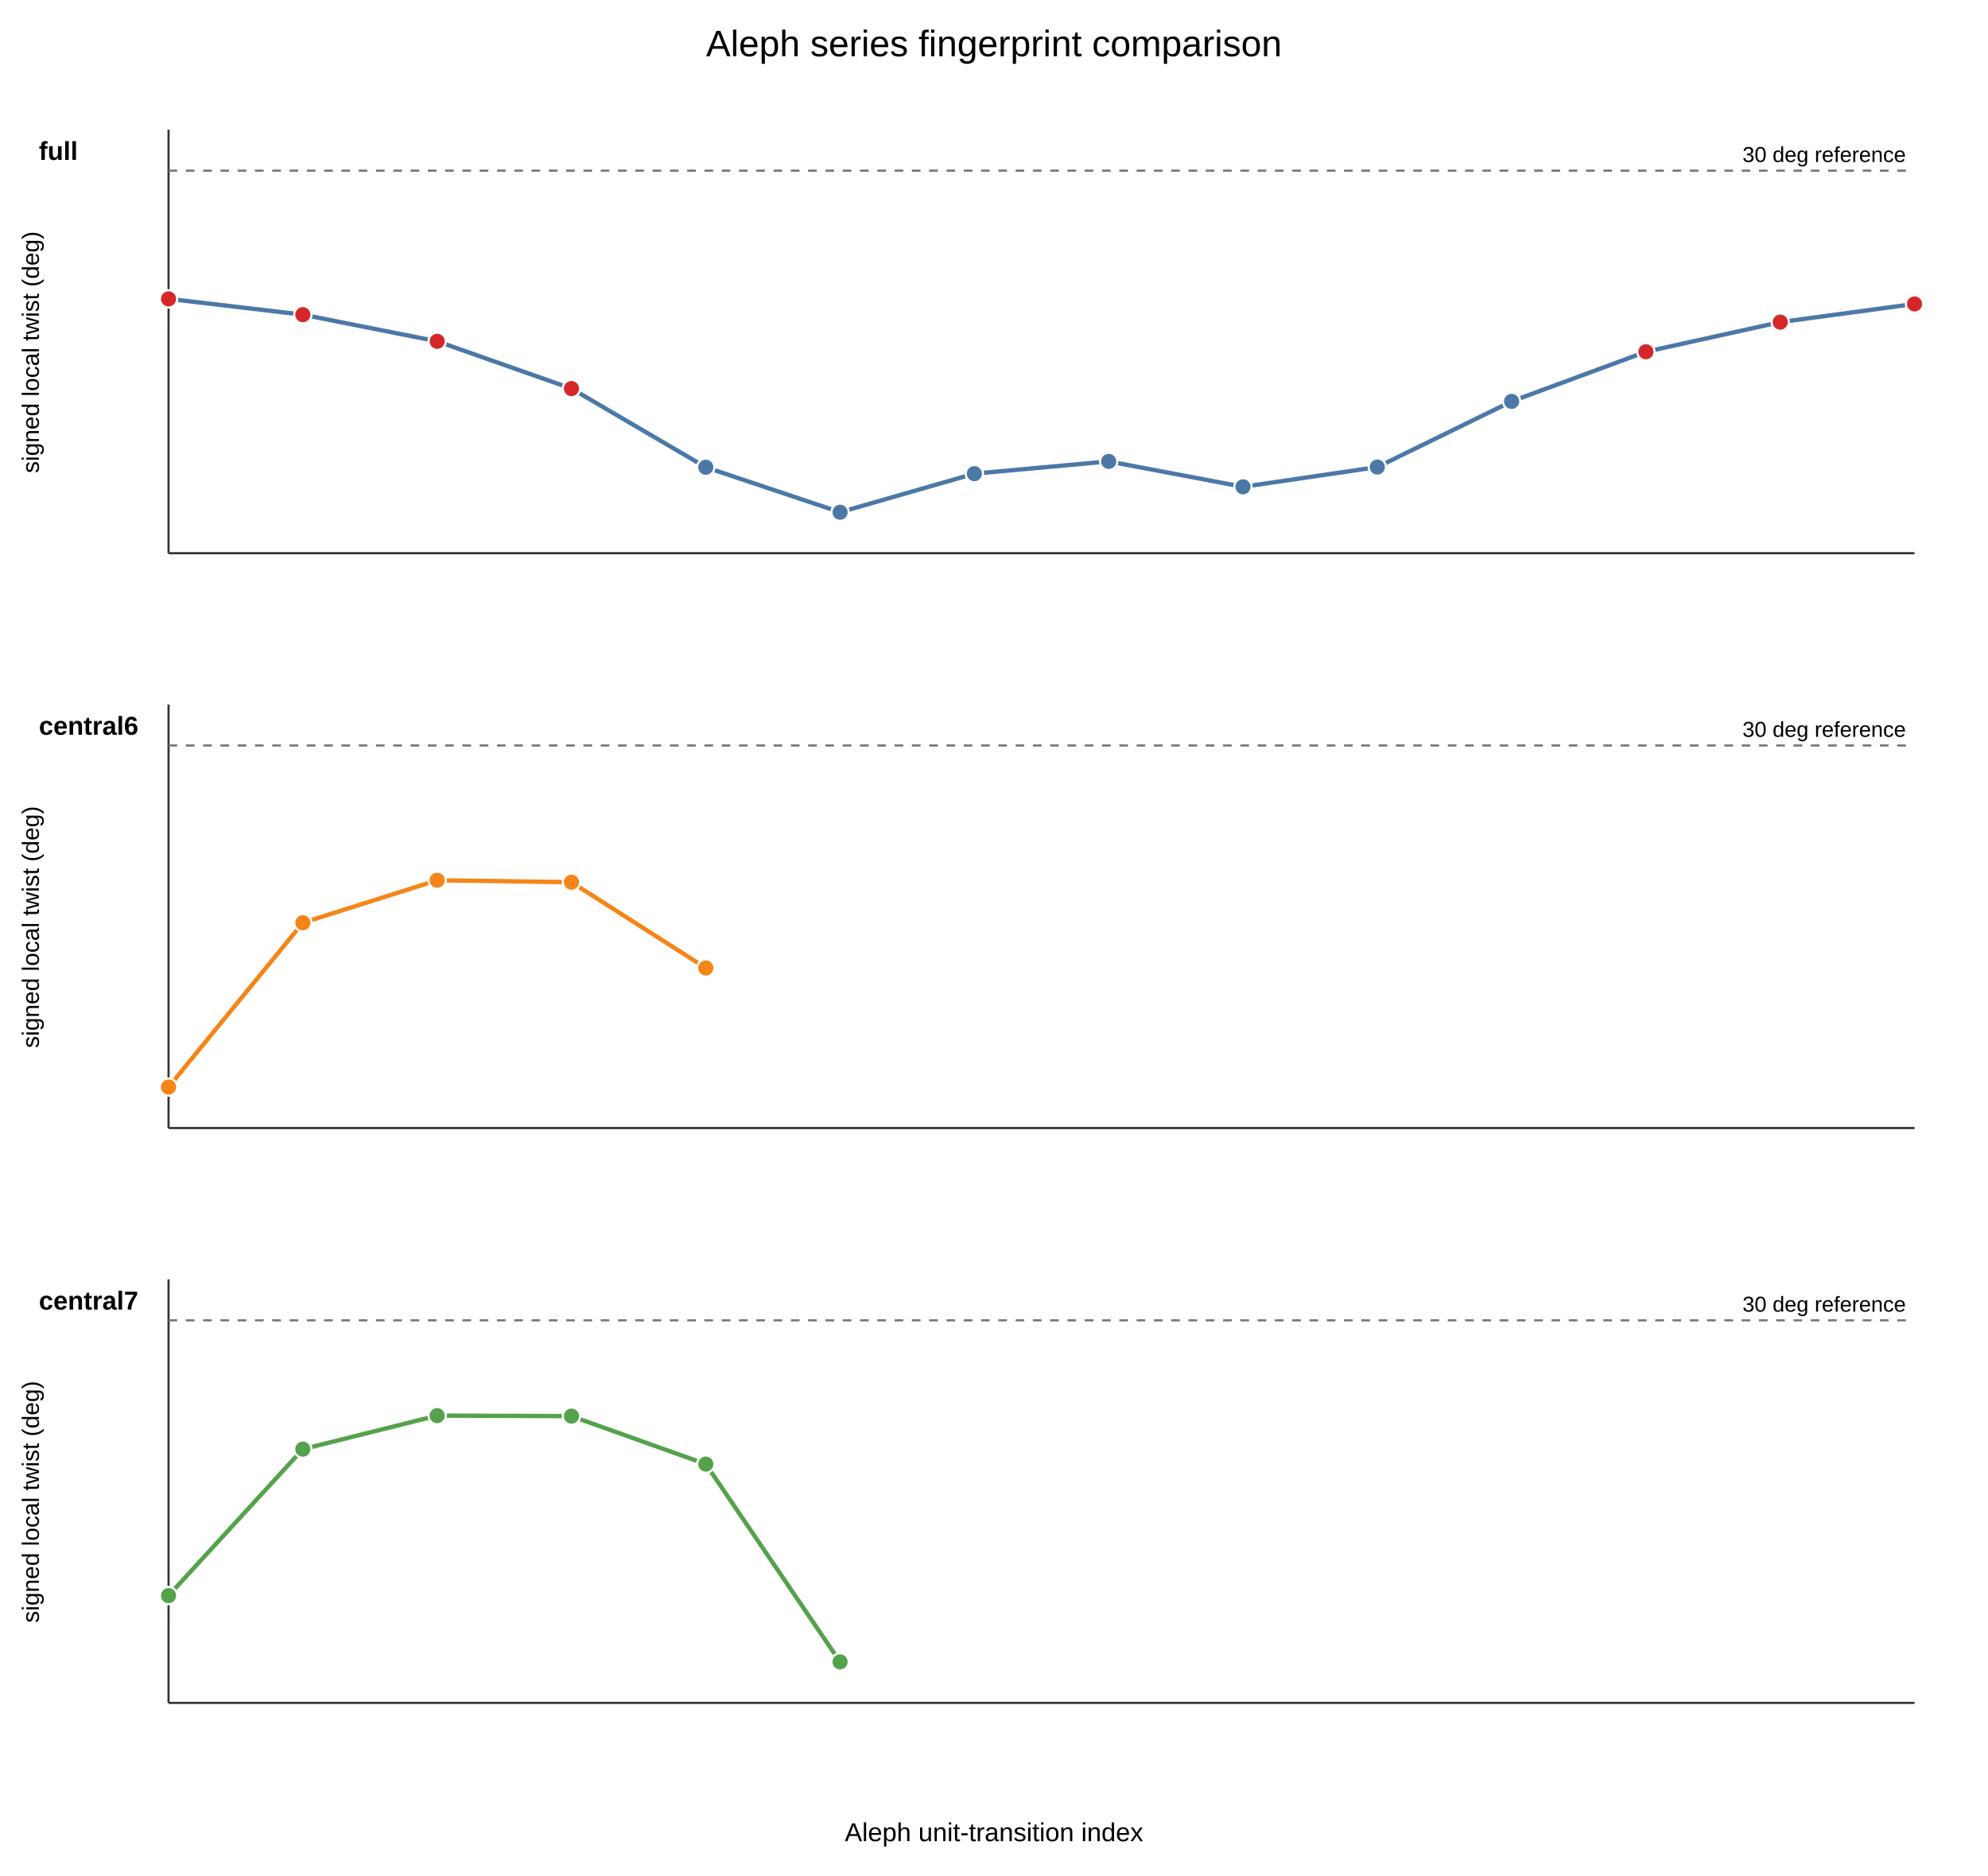
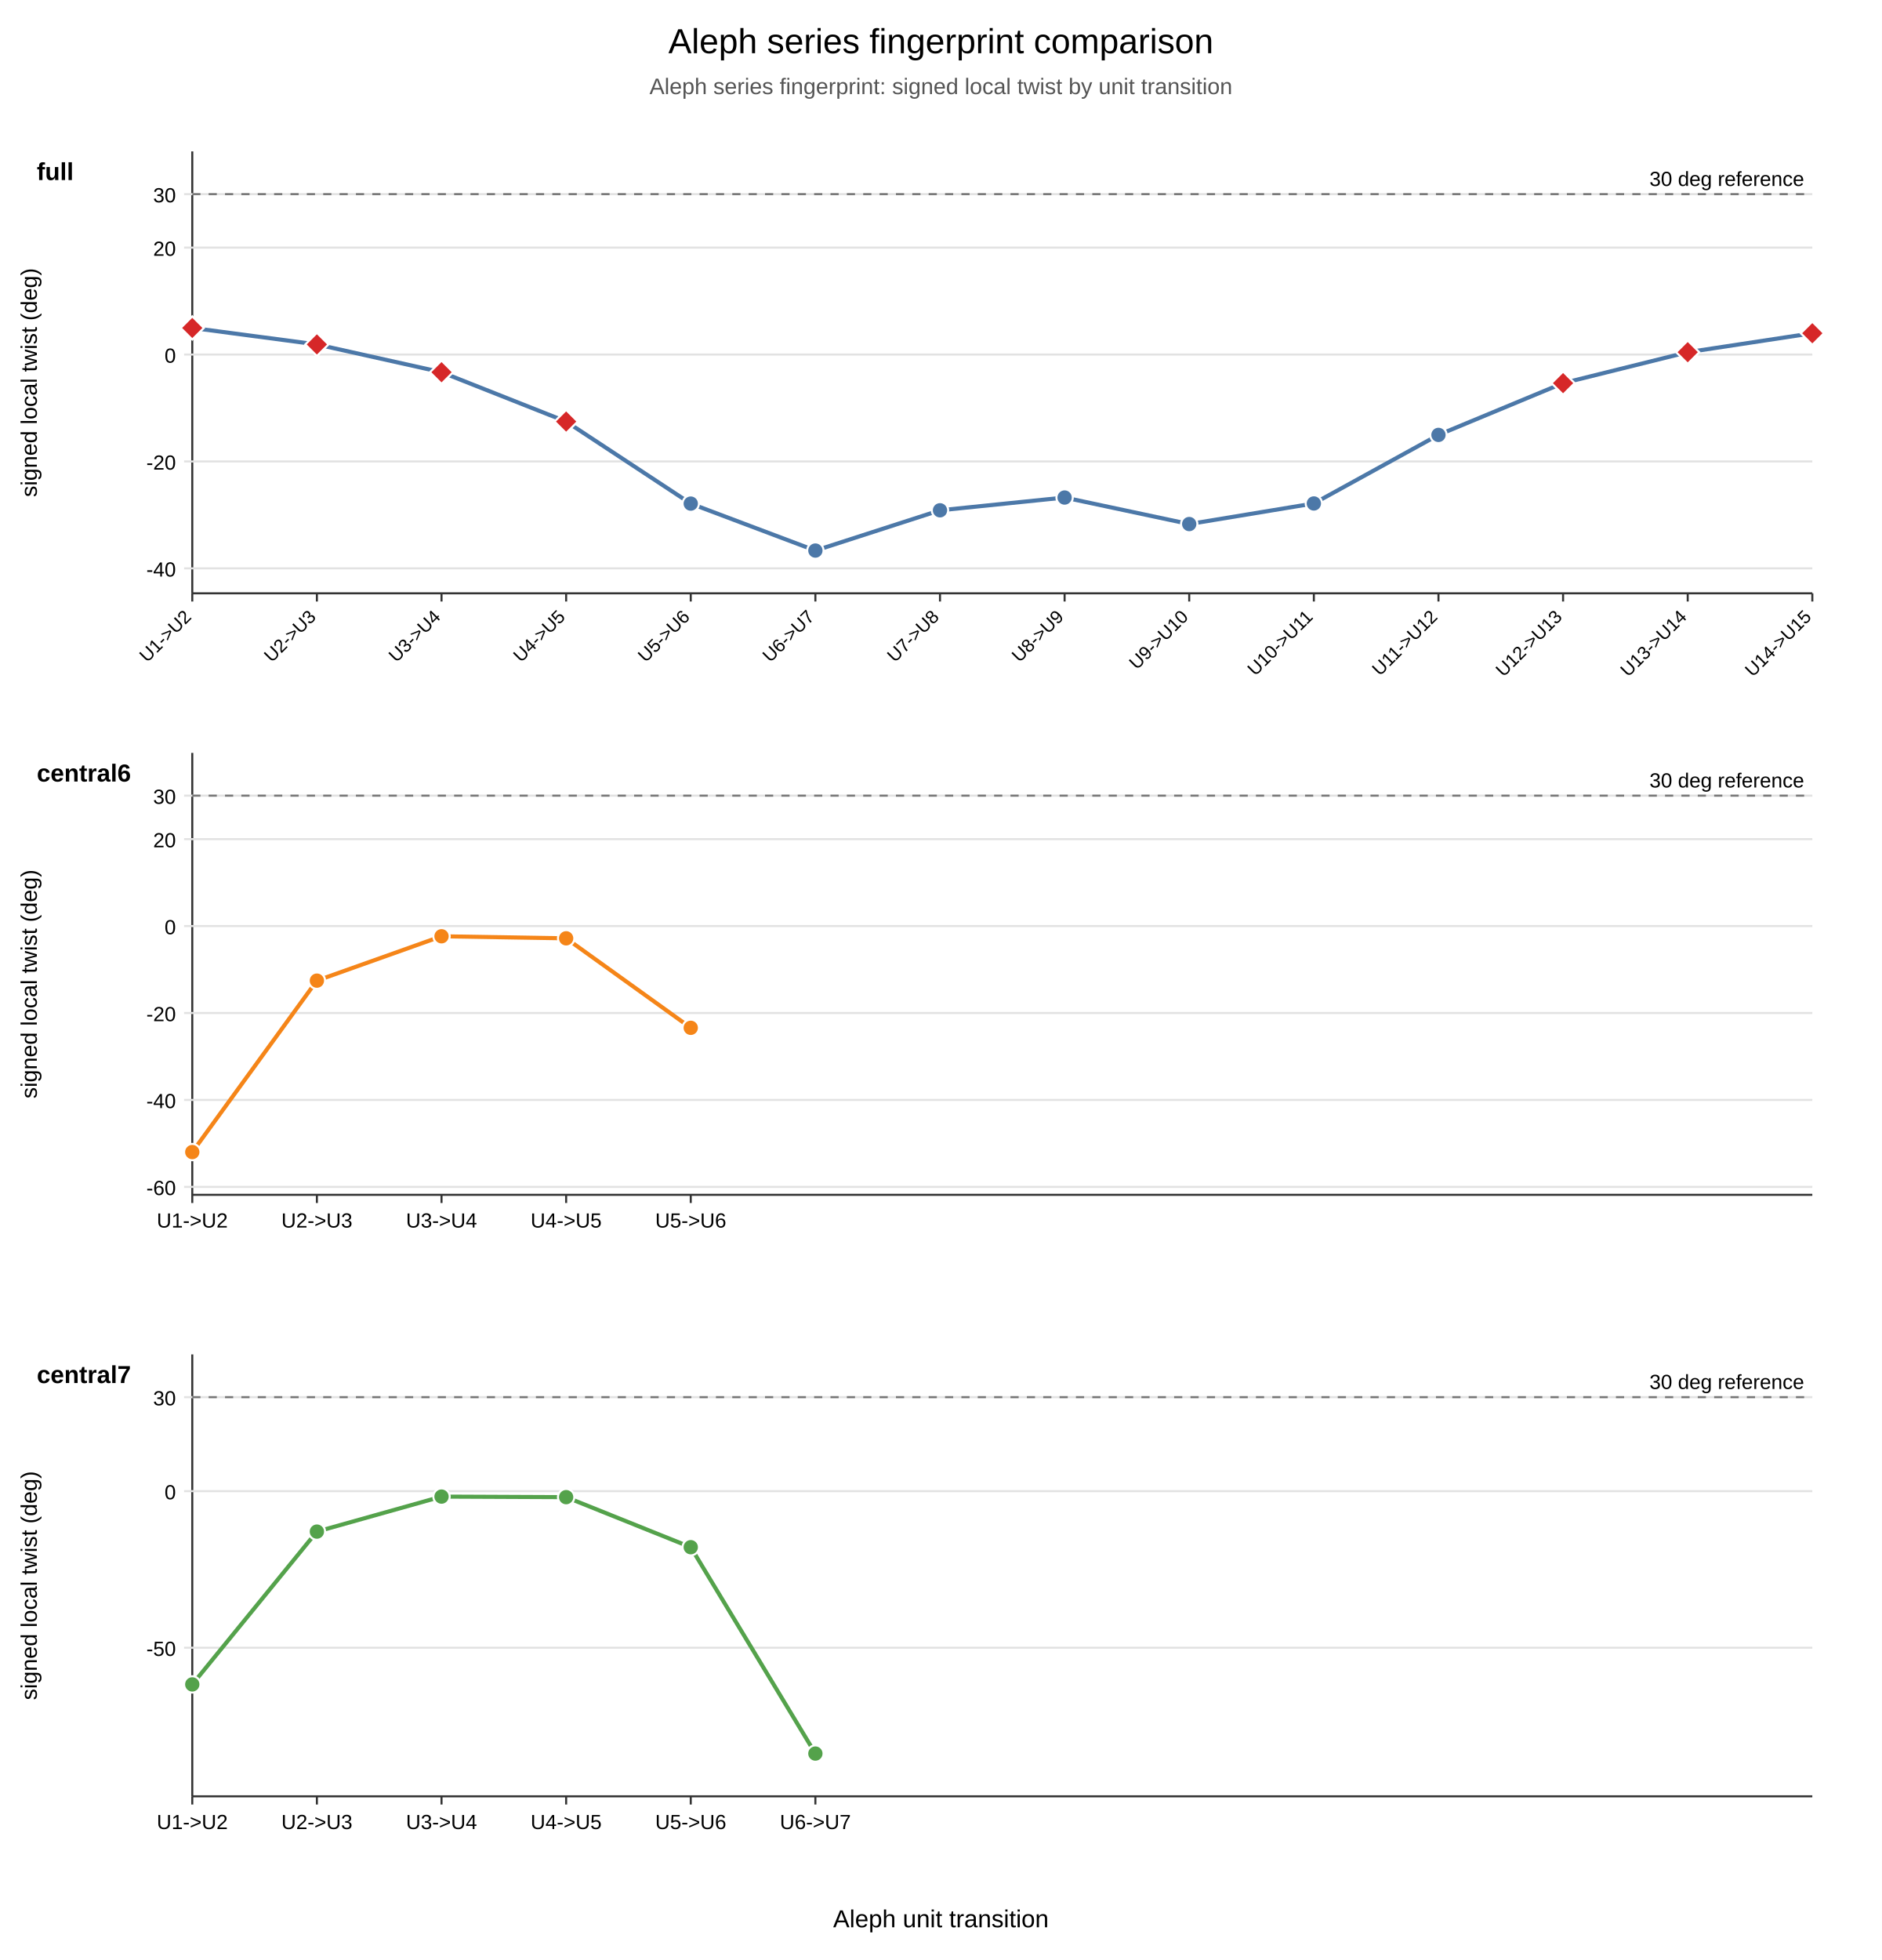
- <svg xmlns="http://www.w3.org/2000/svg" width="920" height="868" viewBox="0 0 920 868">
+ <svg xmlns="http://www.w3.org/2000/svg" width="920" height="958" viewBox="0 0 920 958">
  <rect width="100%" height="100%" fill="white" />
  <text x="460" y="26" text-anchor="middle" font-family="Arial" font-size="17">Aleph series fingerprint comparison</text>
-   <line x1="78" y1="60" x2="78" y2="256" stroke="#333" />
-   <line x1="78" y1="256" x2="886" y2="256" stroke="#333" />
-   <text x="18" y="74" font-family="Arial" font-size="12" font-weight="bold">full</text>
-   <line x1="78" y1="78.97" x2="886" y2="78.97" stroke="#777" stroke-dasharray="4 4" />
-   <text x="882" y="74.97" text-anchor="end" font-family="Arial" font-size="10">30 deg reference</text>
-   <polyline points="78.00,138.30 140.15,145.61 202.31,157.94 264.46,179.81 326.62,216.21 388.77,237.03 450.92,219.18 513.08,213.51 575.23,225.27 637.38,216.14 699.54,185.74 761.69,162.78 823.85,149.05 886.00,140.65" fill="none" stroke="#4c78a8" stroke-width="2" />
-   <circle cx="78.00" cy="138.30" r="4" fill="#d62728" stroke="white" stroke-width="1" />
-   <circle cx="140.15" cy="145.61" r="4" fill="#d62728" stroke="white" stroke-width="1" />
-   <circle cx="202.31" cy="157.94" r="4" fill="#d62728" stroke="white" stroke-width="1" />
-   <circle cx="264.46" cy="179.81" r="4" fill="#d62728" stroke="white" stroke-width="1" />
-   <circle cx="326.62" cy="216.21" r="4" fill="#4c78a8" stroke="white" stroke-width="1" />
-   <circle cx="388.77" cy="237.03" r="4" fill="#4c78a8" stroke="white" stroke-width="1" />
-   <circle cx="450.92" cy="219.18" r="4" fill="#4c78a8" stroke="white" stroke-width="1" />
-   <circle cx="513.08" cy="213.51" r="4" fill="#4c78a8" stroke="white" stroke-width="1" />
-   <circle cx="575.23" cy="225.27" r="4" fill="#4c78a8" stroke="white" stroke-width="1" />
-   <circle cx="637.38" cy="216.14" r="4" fill="#4c78a8" stroke="white" stroke-width="1" />
-   <circle cx="699.54" cy="185.74" r="4" fill="#4c78a8" stroke="white" stroke-width="1" />
-   <circle cx="761.69" cy="162.78" r="4" fill="#d62728" stroke="white" stroke-width="1" />
-   <circle cx="823.85" cy="149.05" r="4" fill="#d62728" stroke="white" stroke-width="1" />
-   <circle cx="886.00" cy="140.65" r="4" fill="#d62728" stroke="white" stroke-width="1" />
-   <text x="18" y="163" text-anchor="middle" font-family="Arial" font-size="11" transform="rotate(-90 18,163)">signed local twist (deg)</text>
-   <line x1="78" y1="326" x2="78" y2="522" stroke="#333" />
-   <line x1="78" y1="522" x2="886" y2="522" stroke="#333" />
-   <text x="18" y="340" font-family="Arial" font-size="12" font-weight="bold">central6</text>
-   <line x1="78" y1="344.97" x2="886" y2="344.97" stroke="#777" stroke-dasharray="4 4" />
-   <text x="882" y="340.97" text-anchor="end" font-family="Arial" font-size="10">30 deg reference</text>
-   <polyline points="78.00,503.03 140.15,427.00 202.31,407.33 264.46,408.23 326.62,447.93" fill="none" stroke="#f58518" stroke-width="2" />
-   <circle cx="78.00" cy="503.03" r="4" fill="#f58518" stroke="white" stroke-width="1" />
-   <circle cx="140.15" cy="427.00" r="4" fill="#f58518" stroke="white" stroke-width="1" />
-   <circle cx="202.31" cy="407.33" r="4" fill="#f58518" stroke="white" stroke-width="1" />
-   <circle cx="264.46" cy="408.23" r="4" fill="#f58518" stroke="white" stroke-width="1" />
-   <circle cx="326.62" cy="447.93" r="4" fill="#f58518" stroke="white" stroke-width="1" />
-   <text x="18" y="429" text-anchor="middle" font-family="Arial" font-size="11" transform="rotate(-90 18,429)">signed local twist (deg)</text>
-   <line x1="78" y1="592" x2="78" y2="788" stroke="#333" />
-   <line x1="78" y1="788" x2="886" y2="788" stroke="#333" />
-   <text x="18" y="606" font-family="Arial" font-size="12" font-weight="bold">central7</text>
-   <line x1="78" y1="610.97" x2="886" y2="610.97" stroke="#777" stroke-dasharray="4 4" />
-   <text x="882" y="606.97" text-anchor="end" font-family="Arial" font-size="10">30 deg reference</text>
-   <polyline points="78.00,738.36 140.15,670.59 202.31,655.07 264.46,655.31 326.62,677.50 388.77,769.03" fill="none" stroke="#54a24b" stroke-width="2" />
-   <circle cx="78.00" cy="738.36" r="4" fill="#54a24b" stroke="white" stroke-width="1" />
-   <circle cx="140.15" cy="670.59" r="4" fill="#54a24b" stroke="white" stroke-width="1" />
-   <circle cx="202.31" cy="655.07" r="4" fill="#54a24b" stroke="white" stroke-width="1" />
-   <circle cx="264.46" cy="655.31" r="4" fill="#54a24b" stroke="white" stroke-width="1" />
-   <circle cx="326.62" cy="677.50" r="4" fill="#54a24b" stroke="white" stroke-width="1" />
-   <circle cx="388.77" cy="769.03" r="4" fill="#54a24b" stroke="white" stroke-width="1" />
-   <text x="18" y="695" text-anchor="middle" font-family="Arial" font-size="11" transform="rotate(-90 18,695)">signed local twist (deg)</text>
-   <text x="460" y="852" text-anchor="middle" font-family="Arial" font-size="12">Aleph unit-transition index</text>
+   <text x="460" y="46" text-anchor="middle" font-family="Arial" font-size="11" fill="#555">Aleph series fingerprint: signed local twist by unit transition</text>
+   <line x1="94" y1="74" x2="94" y2="290" stroke="#333" />
+   <line x1="94" y1="290" x2="886" y2="290" stroke="#333" />
+   <line x1="90" y1="277.80" x2="886" y2="277.80" stroke="#e2e2e2" />
+   <text x="86" y="281.80" text-anchor="end" font-family="Arial" font-size="10">-40</text>
+   <line x1="90" y1="225.55" x2="886" y2="225.55" stroke="#e2e2e2" />
+   <text x="86" y="229.55" text-anchor="end" font-family="Arial" font-size="10">-20</text>
+   <line x1="90" y1="173.29" x2="886" y2="173.29" stroke="#e2e2e2" />
+   <text x="86" y="177.29" text-anchor="end" font-family="Arial" font-size="10">0</text>
+   <line x1="90" y1="121.03" x2="886" y2="121.03" stroke="#e2e2e2" />
+   <text x="86" y="125.03" text-anchor="end" font-family="Arial" font-size="10">20</text>
+   <line x1="90" y1="94.90" x2="886" y2="94.90" stroke="#e2e2e2" />
+   <text x="86" y="98.90" text-anchor="end" font-family="Arial" font-size="10">30</text>
+   <line x1="94.00" y1="290" x2="94.00" y2="294" stroke="#333" />
+   <text x="94.00" y="302" text-anchor="end" font-family="Arial" font-size="9" transform="rotate(-45 94.00,302)">U1-&gt;U2</text>
+   <line x1="154.92" y1="290" x2="154.92" y2="294" stroke="#333" />
+   <text x="154.92" y="302" text-anchor="end" font-family="Arial" font-size="9" transform="rotate(-45 154.92,302)">U2-&gt;U3</text>
+   <line x1="215.85" y1="290" x2="215.85" y2="294" stroke="#333" />
+   <text x="215.85" y="302" text-anchor="end" font-family="Arial" font-size="9" transform="rotate(-45 215.85,302)">U3-&gt;U4</text>
+   <line x1="276.77" y1="290" x2="276.77" y2="294" stroke="#333" />
+   <text x="276.77" y="302" text-anchor="end" font-family="Arial" font-size="9" transform="rotate(-45 276.77,302)">U4-&gt;U5</text>
+   <line x1="337.69" y1="290" x2="337.69" y2="294" stroke="#333" />
+   <text x="337.69" y="302" text-anchor="end" font-family="Arial" font-size="9" transform="rotate(-45 337.69,302)">U5-&gt;U6</text>
+   <line x1="398.62" y1="290" x2="398.62" y2="294" stroke="#333" />
+   <text x="398.62" y="302" text-anchor="end" font-family="Arial" font-size="9" transform="rotate(-45 398.62,302)">U6-&gt;U7</text>
+   <line x1="459.54" y1="290" x2="459.54" y2="294" stroke="#333" />
+   <text x="459.54" y="302" text-anchor="end" font-family="Arial" font-size="9" transform="rotate(-45 459.54,302)">U7-&gt;U8</text>
+   <line x1="520.46" y1="290" x2="520.46" y2="294" stroke="#333" />
+   <text x="520.46" y="302" text-anchor="end" font-family="Arial" font-size="9" transform="rotate(-45 520.46,302)">U8-&gt;U9</text>
+   <line x1="581.38" y1="290" x2="581.38" y2="294" stroke="#333" />
+   <text x="581.38" y="302" text-anchor="end" font-family="Arial" font-size="9" transform="rotate(-45 581.38,302)">U9-&gt;U10</text>
+   <line x1="642.31" y1="290" x2="642.31" y2="294" stroke="#333" />
+   <text x="642.31" y="302" text-anchor="end" font-family="Arial" font-size="9" transform="rotate(-45 642.31,302)">U10-&gt;U11</text>
+   <line x1="703.23" y1="290" x2="703.23" y2="294" stroke="#333" />
+   <text x="703.23" y="302" text-anchor="end" font-family="Arial" font-size="9" transform="rotate(-45 703.23,302)">U11-&gt;U12</text>
+   <line x1="764.15" y1="290" x2="764.15" y2="294" stroke="#333" />
+   <text x="764.15" y="302" text-anchor="end" font-family="Arial" font-size="9" transform="rotate(-45 764.15,302)">U12-&gt;U13</text>
+   <line x1="825.08" y1="290" x2="825.08" y2="294" stroke="#333" />
+   <text x="825.08" y="302" text-anchor="end" font-family="Arial" font-size="9" transform="rotate(-45 825.08,302)">U13-&gt;U14</text>
+   <line x1="886.00" y1="290" x2="886.00" y2="294" stroke="#333" />
+   <text x="886.00" y="302" text-anchor="end" font-family="Arial" font-size="9" transform="rotate(-45 886.00,302)">U14-&gt;U15</text>
+   <text x="18" y="88" font-family="Arial" font-size="12" font-weight="bold">full</text>
+   <line x1="94" y1="94.90" x2="886" y2="94.90" stroke="#777" stroke-dasharray="4 4" />
+   <text x="882" y="90.90" text-anchor="end" font-family="Arial" font-size="10">30 deg reference</text>
+   <polyline points="94.00,160.29 154.92,168.35 215.85,181.93 276.77,206.04 337.69,246.15 398.62,269.10 459.54,249.42 520.46,243.18 581.38,256.14 642.31,246.08 703.23,212.57 764.15,187.27 825.08,172.14 886.00,162.88" fill="none" stroke="#4c78a8" stroke-width="2" />
+   <rect x="90.00" y="156.29" width="8" height="8" transform="rotate(45 94.00,160.29)" fill="#d62728" stroke="white" stroke-width="1" />
+   <rect x="150.92" y="164.35" width="8" height="8" transform="rotate(45 154.92,168.35)" fill="#d62728" stroke="white" stroke-width="1" />
+   <rect x="211.85" y="177.93" width="8" height="8" transform="rotate(45 215.85,181.93)" fill="#d62728" stroke="white" stroke-width="1" />
+   <rect x="272.77" y="202.04" width="8" height="8" transform="rotate(45 276.77,206.04)" fill="#d62728" stroke="white" stroke-width="1" />
+   <circle cx="337.69" cy="246.15" r="4" fill="#4c78a8" stroke="white" stroke-width="1" />
+   <circle cx="398.62" cy="269.10" r="4" fill="#4c78a8" stroke="white" stroke-width="1" />
+   <circle cx="459.54" cy="249.42" r="4" fill="#4c78a8" stroke="white" stroke-width="1" />
+   <circle cx="520.46" cy="243.18" r="4" fill="#4c78a8" stroke="white" stroke-width="1" />
+   <circle cx="581.38" cy="256.14" r="4" fill="#4c78a8" stroke="white" stroke-width="1" />
+   <circle cx="642.31" cy="246.08" r="4" fill="#4c78a8" stroke="white" stroke-width="1" />
+   <circle cx="703.23" cy="212.57" r="4" fill="#4c78a8" stroke="white" stroke-width="1" />
+   <rect x="760.15" y="183.27" width="8" height="8" transform="rotate(45 764.15,187.27)" fill="#d62728" stroke="white" stroke-width="1" />
+   <rect x="821.08" y="168.14" width="8" height="8" transform="rotate(45 825.08,172.14)" fill="#d62728" stroke="white" stroke-width="1" />
+   <rect x="882.00" y="158.88" width="8" height="8" transform="rotate(45 886.00,162.88)" fill="#d62728" stroke="white" stroke-width="1" />
+   <text x="18" y="187" text-anchor="middle" font-family="Arial" font-size="11" transform="rotate(-90 18,187)">signed local twist (deg)</text>
+   <line x1="94" y1="368" x2="94" y2="584" stroke="#333" />
+   <line x1="94" y1="584" x2="886" y2="584" stroke="#333" />
+   <line x1="90" y1="580.11" x2="886" y2="580.11" stroke="#e2e2e2" />
+   <text x="86" y="584.11" text-anchor="end" font-family="Arial" font-size="10">-60</text>
+   <line x1="90" y1="537.62" x2="886" y2="537.62" stroke="#e2e2e2" />
+   <text x="86" y="541.62" text-anchor="end" font-family="Arial" font-size="10">-40</text>
+   <line x1="90" y1="495.13" x2="886" y2="495.13" stroke="#e2e2e2" />
+   <text x="86" y="499.13" text-anchor="end" font-family="Arial" font-size="10">-20</text>
+   <line x1="90" y1="452.64" x2="886" y2="452.64" stroke="#e2e2e2" />
+   <text x="86" y="456.64" text-anchor="end" font-family="Arial" font-size="10">0</text>
+   <line x1="90" y1="410.15" x2="886" y2="410.15" stroke="#e2e2e2" />
+   <text x="86" y="414.15" text-anchor="end" font-family="Arial" font-size="10">20</text>
+   <line x1="90" y1="388.90" x2="886" y2="388.90" stroke="#e2e2e2" />
+   <text x="86" y="392.90" text-anchor="end" font-family="Arial" font-size="10">30</text>
+   <line x1="94.00" y1="584" x2="94.00" y2="588" stroke="#333" />
+   <text x="94.00" y="600" text-anchor="middle" font-family="Arial" font-size="10">U1-&gt;U2</text>
+   <line x1="154.92" y1="584" x2="154.92" y2="588" stroke="#333" />
+   <text x="154.92" y="600" text-anchor="middle" font-family="Arial" font-size="10">U2-&gt;U3</text>
+   <line x1="215.85" y1="584" x2="215.85" y2="588" stroke="#333" />
+   <text x="215.85" y="600" text-anchor="middle" font-family="Arial" font-size="10">U3-&gt;U4</text>
+   <line x1="276.77" y1="584" x2="276.77" y2="588" stroke="#333" />
+   <text x="276.77" y="600" text-anchor="middle" font-family="Arial" font-size="10">U4-&gt;U5</text>
+   <line x1="337.69" y1="584" x2="337.69" y2="588" stroke="#333" />
+   <text x="337.69" y="600" text-anchor="middle" font-family="Arial" font-size="10">U5-&gt;U6</text>
+   <text x="18" y="382" font-family="Arial" font-size="12" font-weight="bold">central6</text>
+   <line x1="94" y1="388.90" x2="886" y2="388.90" stroke="#777" stroke-dasharray="4 4" />
+   <text x="882" y="384.90" text-anchor="end" font-family="Arial" font-size="10">30 deg reference</text>
+   <polyline points="94.00,563.10 154.92,479.31 215.85,457.63 276.77,458.63 337.69,502.37" fill="none" stroke="#f58518" stroke-width="2" />
+   <circle cx="94.00" cy="563.10" r="4" fill="#f58518" stroke="white" stroke-width="1" />
+   <circle cx="154.92" cy="479.31" r="4" fill="#f58518" stroke="white" stroke-width="1" />
+   <circle cx="215.85" cy="457.63" r="4" fill="#f58518" stroke="white" stroke-width="1" />
+   <circle cx="276.77" cy="458.63" r="4" fill="#f58518" stroke="white" stroke-width="1" />
+   <circle cx="337.69" cy="502.37" r="4" fill="#f58518" stroke="white" stroke-width="1" />
+   <text x="18" y="481" text-anchor="middle" font-family="Arial" font-size="11" transform="rotate(-90 18,481)">signed local twist (deg)</text>
+   <line x1="94" y1="662" x2="94" y2="878" stroke="#333" />
+   <line x1="94" y1="878" x2="886" y2="878" stroke="#333" />
+   <line x1="90" y1="805.36" x2="886" y2="805.36" stroke="#e2e2e2" />
+   <text x="86" y="809.36" text-anchor="end" font-family="Arial" font-size="10">-50</text>
+   <line x1="90" y1="728.83" x2="886" y2="728.83" stroke="#e2e2e2" />
+   <text x="86" y="732.83" text-anchor="end" font-family="Arial" font-size="10">0</text>
+   <line x1="90" y1="682.90" x2="886" y2="682.90" stroke="#e2e2e2" />
+   <text x="86" y="686.90" text-anchor="end" font-family="Arial" font-size="10">30</text>
+   <line x1="94.00" y1="878" x2="94.00" y2="882" stroke="#333" />
+   <text x="94.00" y="894" text-anchor="middle" font-family="Arial" font-size="10">U1-&gt;U2</text>
+   <line x1="154.92" y1="878" x2="154.92" y2="882" stroke="#333" />
+   <text x="154.92" y="894" text-anchor="middle" font-family="Arial" font-size="10">U2-&gt;U3</text>
+   <line x1="215.85" y1="878" x2="215.85" y2="882" stroke="#333" />
+   <text x="215.85" y="894" text-anchor="middle" font-family="Arial" font-size="10">U3-&gt;U4</text>
+   <line x1="276.77" y1="878" x2="276.77" y2="882" stroke="#333" />
+   <text x="276.77" y="894" text-anchor="middle" font-family="Arial" font-size="10">U4-&gt;U5</text>
+   <line x1="337.69" y1="878" x2="337.69" y2="882" stroke="#333" />
+   <text x="337.69" y="894" text-anchor="middle" font-family="Arial" font-size="10">U5-&gt;U6</text>
+   <line x1="398.62" y1="878" x2="398.62" y2="882" stroke="#333" />
+   <text x="398.62" y="894" text-anchor="middle" font-family="Arial" font-size="10">U6-&gt;U7</text>
+   <text x="18" y="676" font-family="Arial" font-size="12" font-weight="bold">central7</text>
+   <line x1="94" y1="682.90" x2="886" y2="682.90" stroke="#777" stroke-dasharray="4 4" />
+   <text x="882" y="678.90" text-anchor="end" font-family="Arial" font-size="10">30 deg reference</text>
+   <polyline points="94.00,823.30 154.92,748.61 215.85,731.50 276.77,731.77 337.69,756.23 398.62,857.10" fill="none" stroke="#54a24b" stroke-width="2" />
+   <circle cx="94.00" cy="823.30" r="4" fill="#54a24b" stroke="white" stroke-width="1" />
+   <circle cx="154.92" cy="748.61" r="4" fill="#54a24b" stroke="white" stroke-width="1" />
+   <circle cx="215.85" cy="731.50" r="4" fill="#54a24b" stroke="white" stroke-width="1" />
+   <circle cx="276.77" cy="731.77" r="4" fill="#54a24b" stroke="white" stroke-width="1" />
+   <circle cx="337.69" cy="756.23" r="4" fill="#54a24b" stroke="white" stroke-width="1" />
+   <circle cx="398.62" cy="857.10" r="4" fill="#54a24b" stroke="white" stroke-width="1" />
+   <text x="18" y="775" text-anchor="middle" font-family="Arial" font-size="11" transform="rotate(-90 18,775)">signed local twist (deg)</text>
+   <text x="460" y="942" text-anchor="middle" font-family="Arial" font-size="12">Aleph unit transition</text>
</svg>
